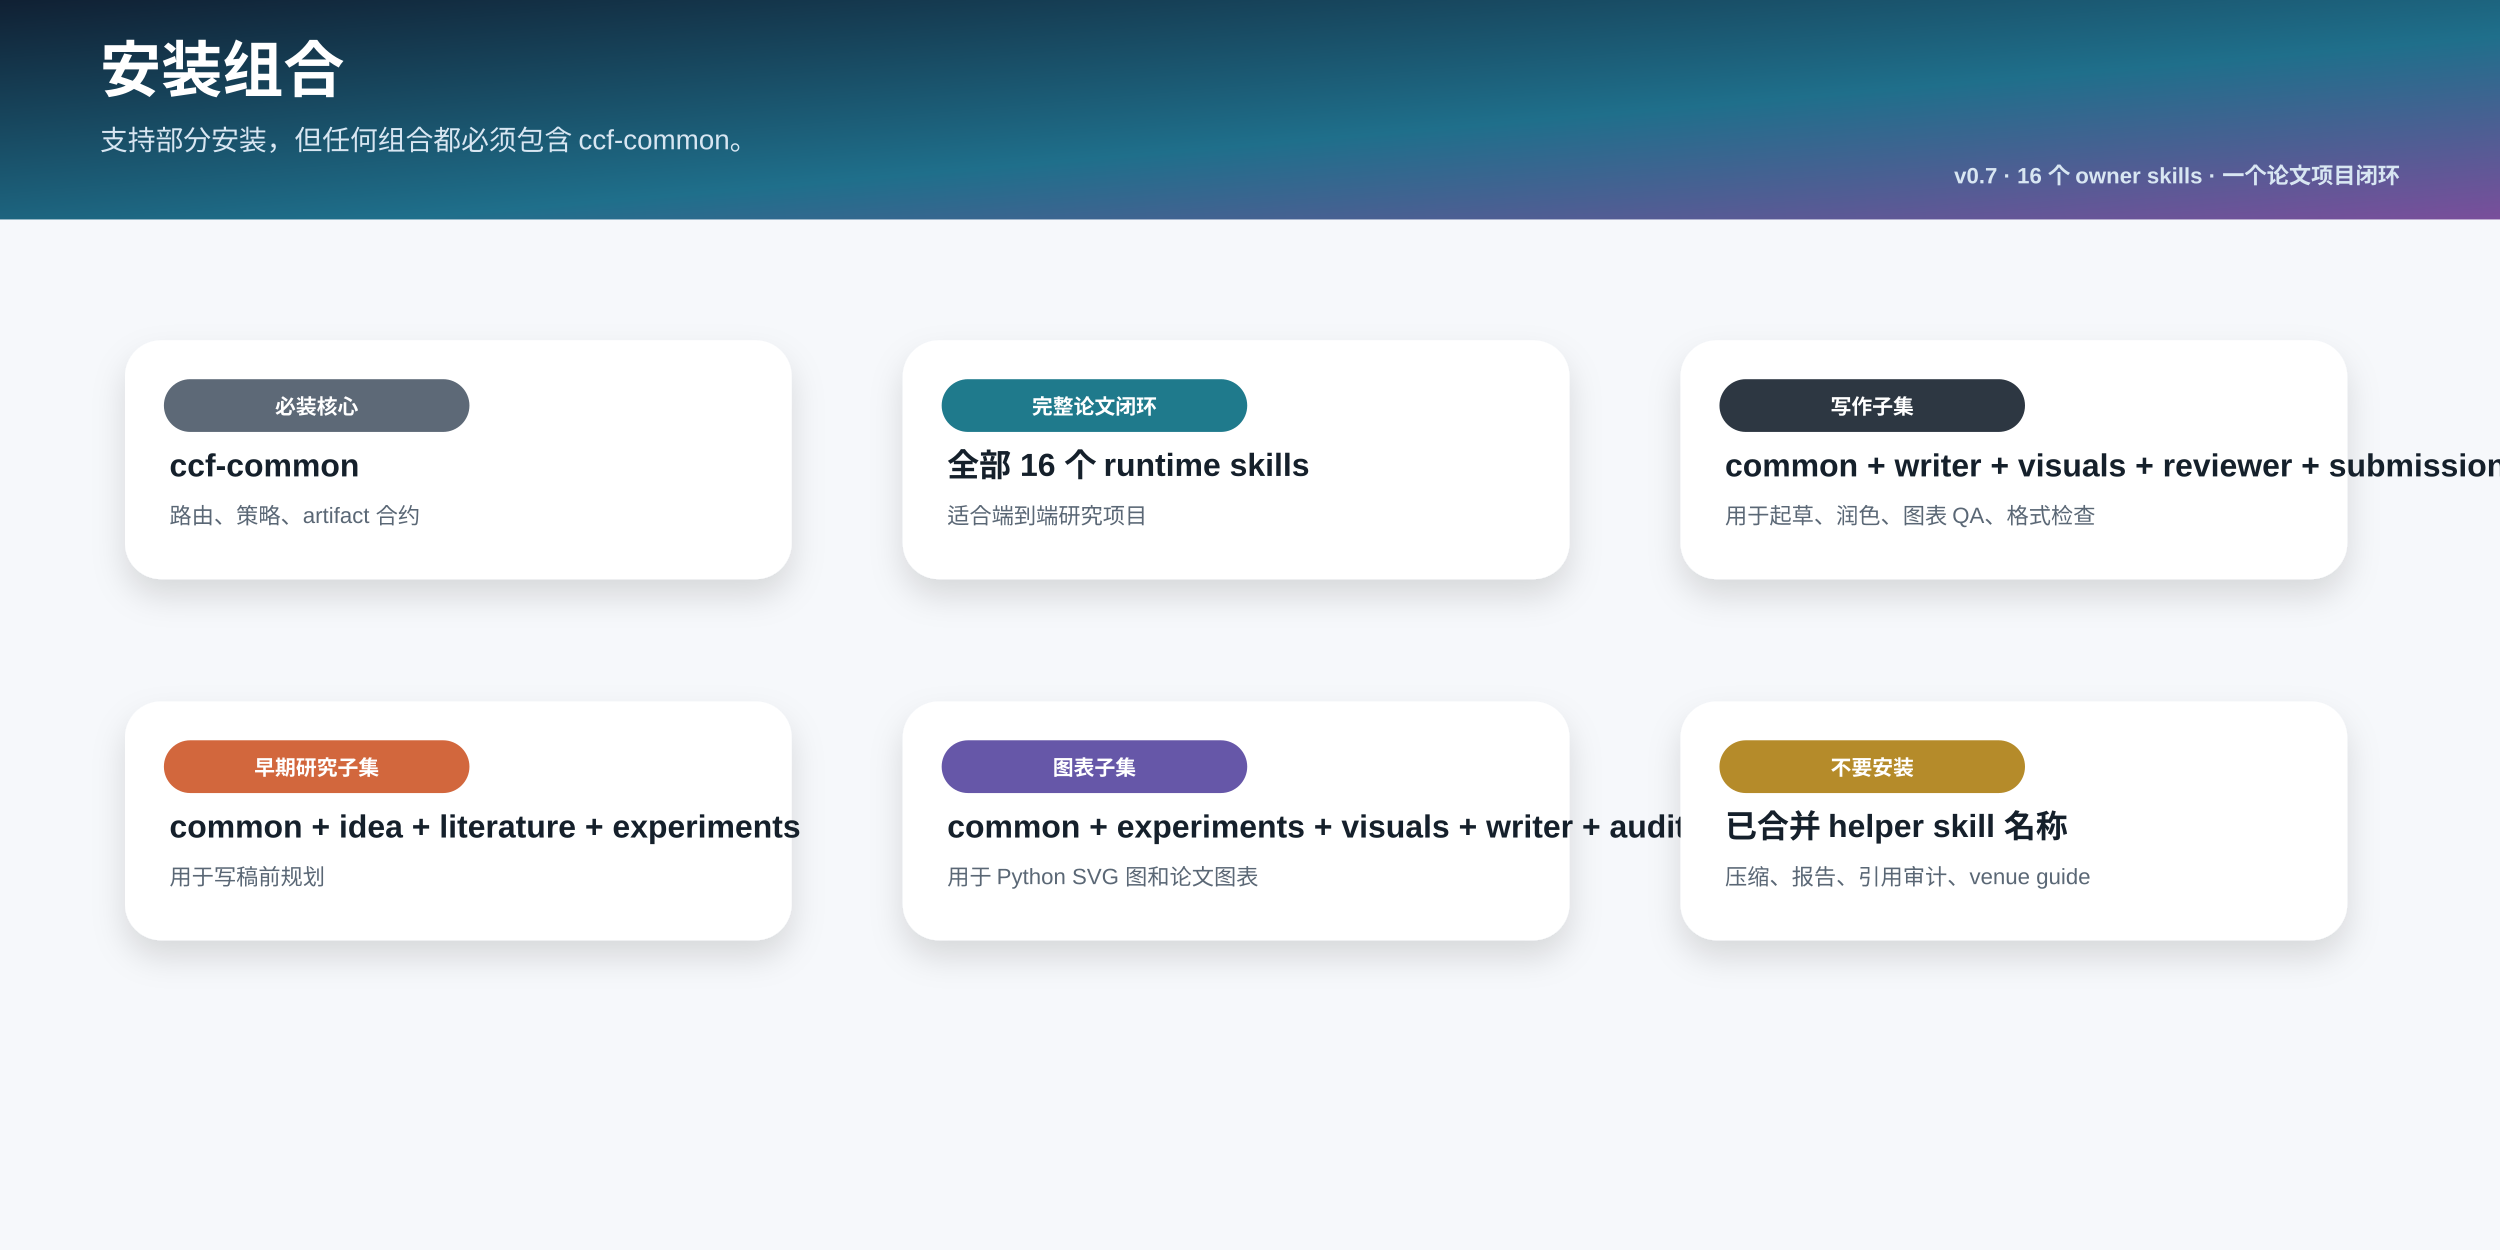
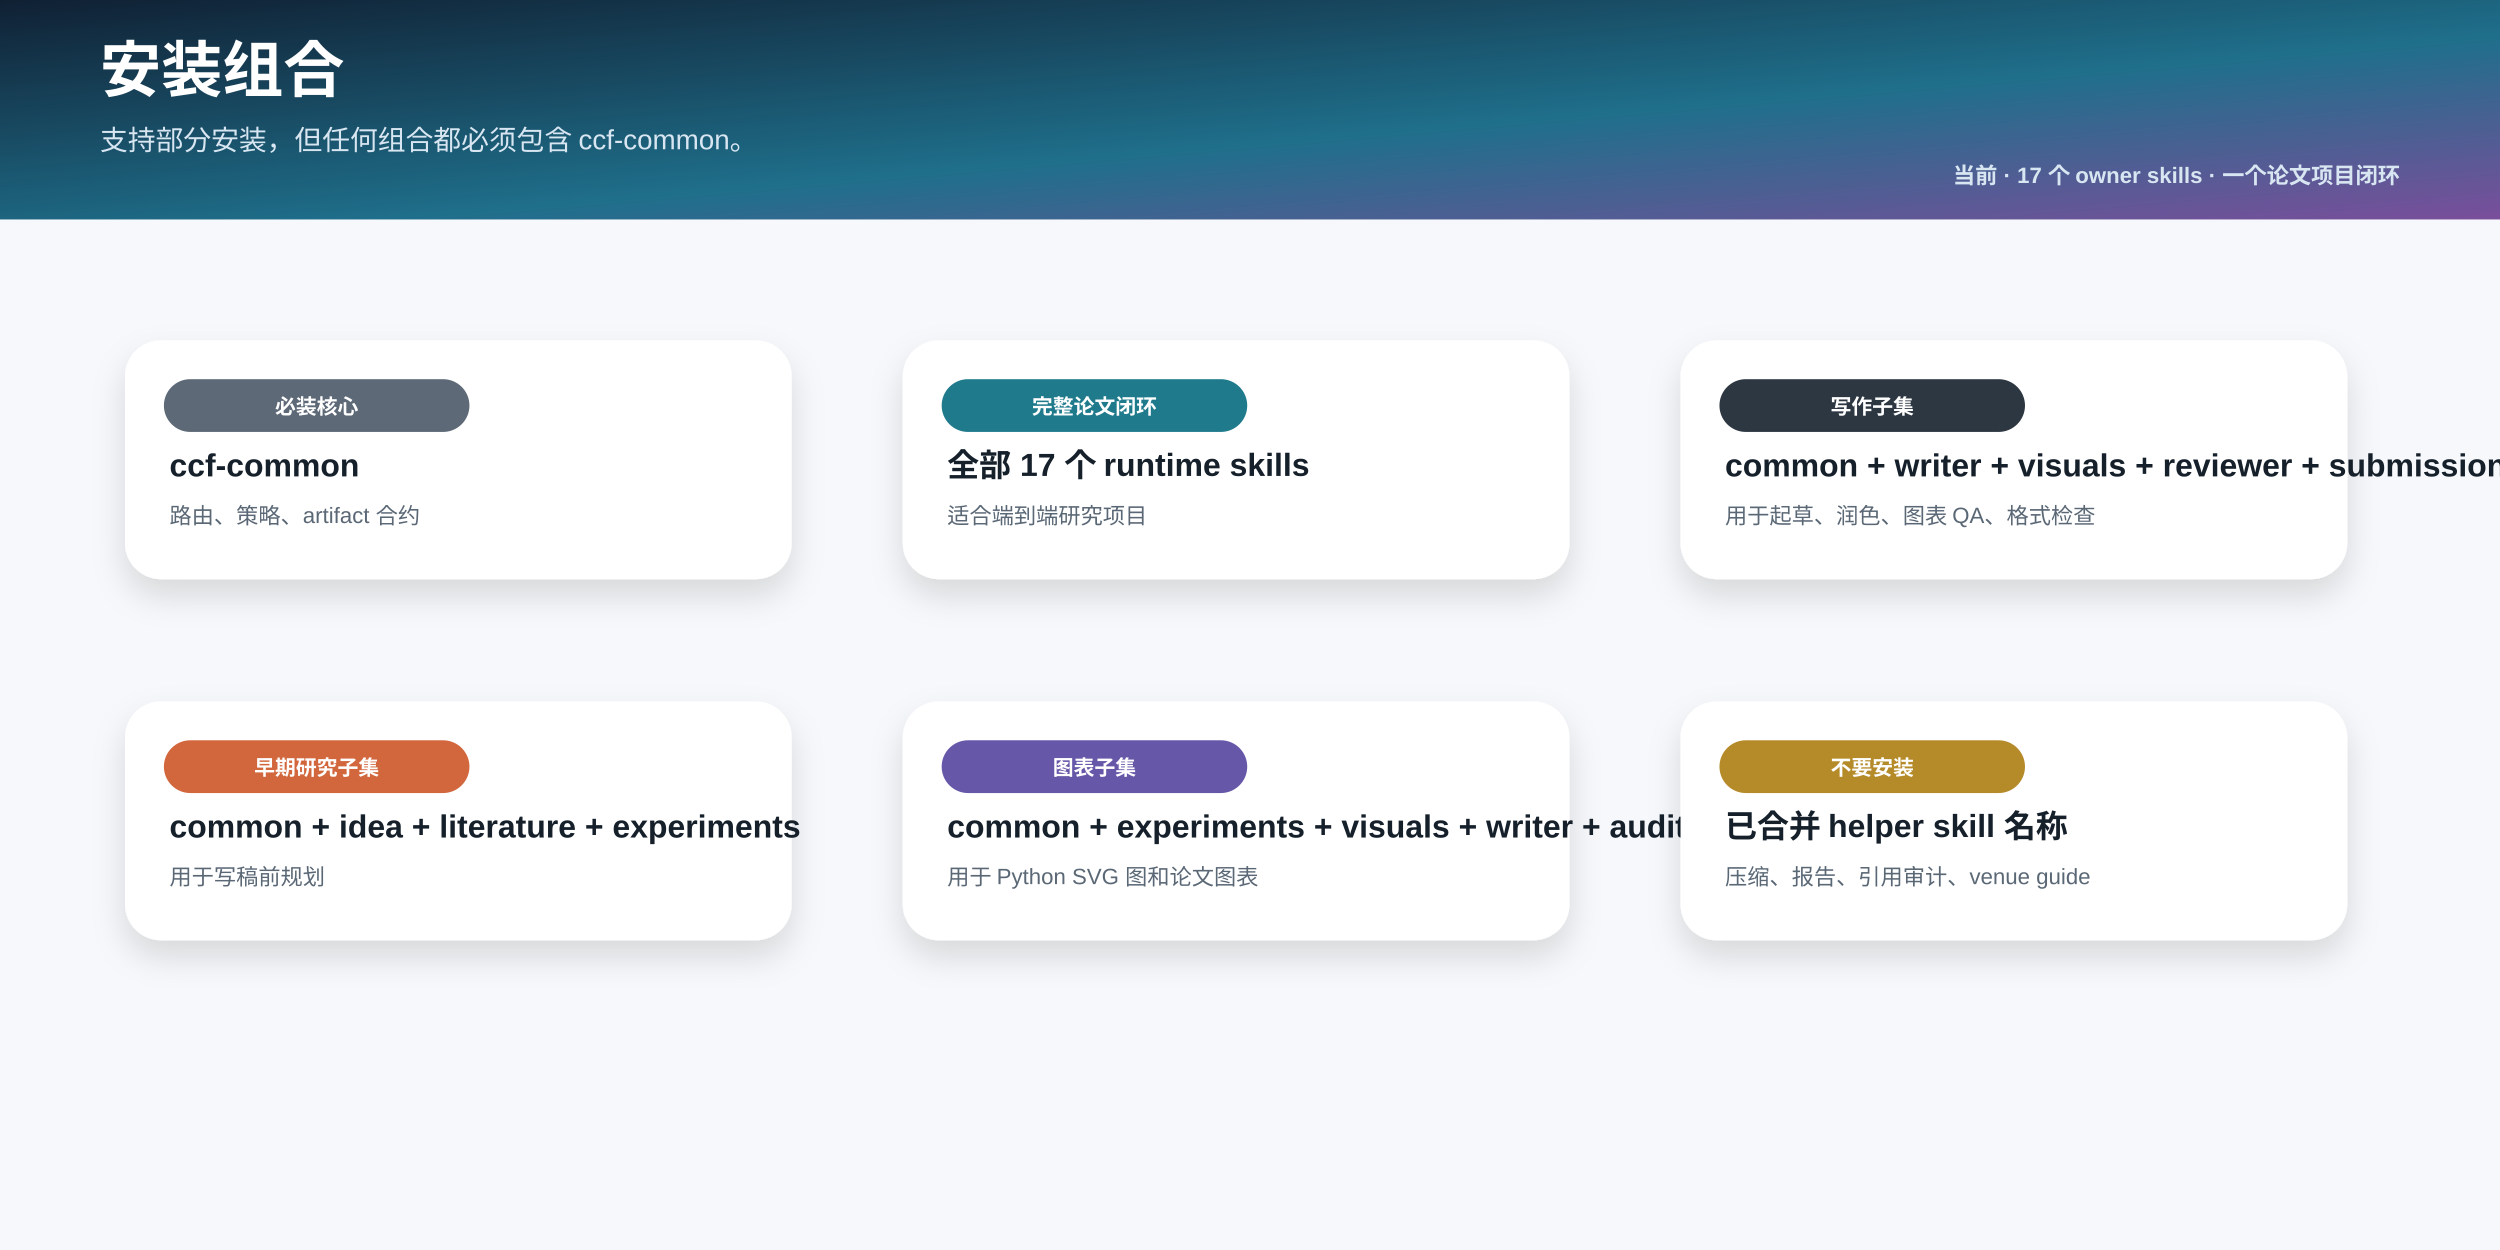
<svg xmlns="http://www.w3.org/2000/svg" width="1800" height="900" viewBox="0 0 1800 900">
  <defs>
    <linearGradient id="header" x1="0" y1="0" x2="1" y2="1">
      <stop offset="0" stop-color="#102033" />
      <stop offset="0.58" stop-color="#1F6F8B" />
      <stop offset="1" stop-color="#7A4E9B" />
    </linearGradient>
    <filter id="shadow" x="-20%" y="-20%" width="140%" height="160%">
      <feDropShadow dx="0" dy="12" stdDeviation="12" flood-color="#0B1826" flood-opacity="0.13" />
    </filter>
    <marker id="arrow" markerWidth="13" markerHeight="13" refX="11" refY="6.5" orient="auto">
      <path d="M2,2 L11,6.5 L2,11 Z" fill="#7B8794" />
    </marker>
  </defs>
  <style>text{font-family:Microsoft YaHei, Segoe UI, Arial, sans-serif;dominant-baseline:auto} .mono{font-family:Consolas,Menlo,monospace}</style>
  <rect x="0" y="0" width="1800" height="900" rx="0" fill="#F6F8FB" stroke="none" stroke-width="2" />
  <rect x="0" y="0" width="1800" height="158" rx="0" fill="url(#header)" stroke="none" stroke-width="2" />
  <text x="72" y="66" font-size="44" font-weight="850" fill="#FFFFFF" text-anchor="start">安装组合</text>
  <text x="72" y="108" font-size="20" font-weight="500" fill="#D8E6F2" text-anchor="start">支持部分安装，但任何组合都必须包含 ccf-common。</text>
-   <text x="1728" y="132" font-size="16" font-weight="650" fill="#D8E6F2" text-anchor="end">v0.7 · 16 个 owner skills · 一个论文项目闭环</text>
+   <text x="1728" y="132" font-size="16" font-weight="650" fill="#D8E6F2" text-anchor="end">当前 · 17 个 owner skills · 一个论文项目闭环</text>
  <rect x="90" y="245" width="480" height="172" rx="26" fill="#FFFFFF" stroke="none" stroke-width="2" filter="url(#shadow)" />
  <rect x="118" y="273" width="220" height="38" rx="19" fill="#5D6977" stroke="none" stroke-width="2" />
  <text x="228" y="298" font-size="15" font-weight="760" fill="#FFFFFF" text-anchor="middle">必装核心</text>
  <text x="122" y="343" font-size="23" font-weight="820" fill="#15202B" text-anchor="start">ccf-common</text>
  <text x="122" y="377" font-size="16" font-weight="520" fill="#5A6775" text-anchor="start">路由、策略、artifact 合约</text>
  <rect x="650" y="245" width="480" height="172" rx="26" fill="#FFFFFF" stroke="none" stroke-width="2" filter="url(#shadow)" />
  <rect x="678" y="273" width="220" height="38" rx="19" fill="#1F7A8C" stroke="none" stroke-width="2" />
  <text x="788" y="298" font-size="15" font-weight="760" fill="#FFFFFF" text-anchor="middle">完整论文闭环</text>
-   <text x="682" y="343" font-size="23" font-weight="820" fill="#15202B" text-anchor="start">全部 16 个 runtime skills</text>
+   <text x="682" y="343" font-size="23" font-weight="820" fill="#15202B" text-anchor="start">全部 17 个 runtime skills</text>
  <text x="682" y="377" font-size="16" font-weight="520" fill="#5A6775" text-anchor="start">适合端到端研究项目</text>
  <rect x="1210" y="245" width="480" height="172" rx="26" fill="#FFFFFF" stroke="none" stroke-width="2" filter="url(#shadow)" />
  <rect x="1238" y="273" width="220" height="38" rx="19" fill="#2D3742" stroke="none" stroke-width="2" />
  <text x="1348" y="298" font-size="15" font-weight="760" fill="#FFFFFF" text-anchor="middle">写作子集</text>
  <text x="1242" y="343" font-size="23" font-weight="820" fill="#15202B" text-anchor="start">common + writer + visuals + reviewer + submission</text>
  <text x="1242" y="377" font-size="16" font-weight="520" fill="#5A6775" text-anchor="start">用于起草、润色、图表 QA、格式检查</text>
  <rect x="90" y="505" width="480" height="172" rx="26" fill="#FFFFFF" stroke="none" stroke-width="2" filter="url(#shadow)" />
  <rect x="118" y="533" width="220" height="38" rx="19" fill="#D2673D" stroke="none" stroke-width="2" />
  <text x="228" y="558" font-size="15" font-weight="760" fill="#FFFFFF" text-anchor="middle">早期研究子集</text>
  <text x="122" y="603" font-size="23" font-weight="820" fill="#15202B" text-anchor="start">common + idea + literature + experiments</text>
  <text x="122" y="637" font-size="16" font-weight="520" fill="#5A6775" text-anchor="start">用于写稿前规划</text>
  <rect x="650" y="505" width="480" height="172" rx="26" fill="#FFFFFF" stroke="none" stroke-width="2" filter="url(#shadow)" />
  <rect x="678" y="533" width="220" height="38" rx="19" fill="#6657A8" stroke="none" stroke-width="2" />
  <text x="788" y="558" font-size="15" font-weight="760" fill="#FFFFFF" text-anchor="middle">图表子集</text>
  <text x="682" y="603" font-size="23" font-weight="820" fill="#15202B" text-anchor="start">common + experiments + visuals + writer + audit</text>
  <text x="682" y="637" font-size="16" font-weight="520" fill="#5A6775" text-anchor="start">用于 Python SVG 图和论文图表</text>
  <rect x="1210" y="505" width="480" height="172" rx="26" fill="#FFFFFF" stroke="none" stroke-width="2" filter="url(#shadow)" />
  <rect x="1238" y="533" width="220" height="38" rx="19" fill="#B58B2A" stroke="none" stroke-width="2" />
  <text x="1348" y="558" font-size="15" font-weight="760" fill="#FFFFFF" text-anchor="middle">不要安装</text>
  <text x="1242" y="603" font-size="23" font-weight="820" fill="#15202B" text-anchor="start">已合并 helper skill 名称</text>
  <text x="1242" y="637" font-size="16" font-weight="520" fill="#5A6775" text-anchor="start">压缩、报告、引用审计、venue guide</text>
</svg>
